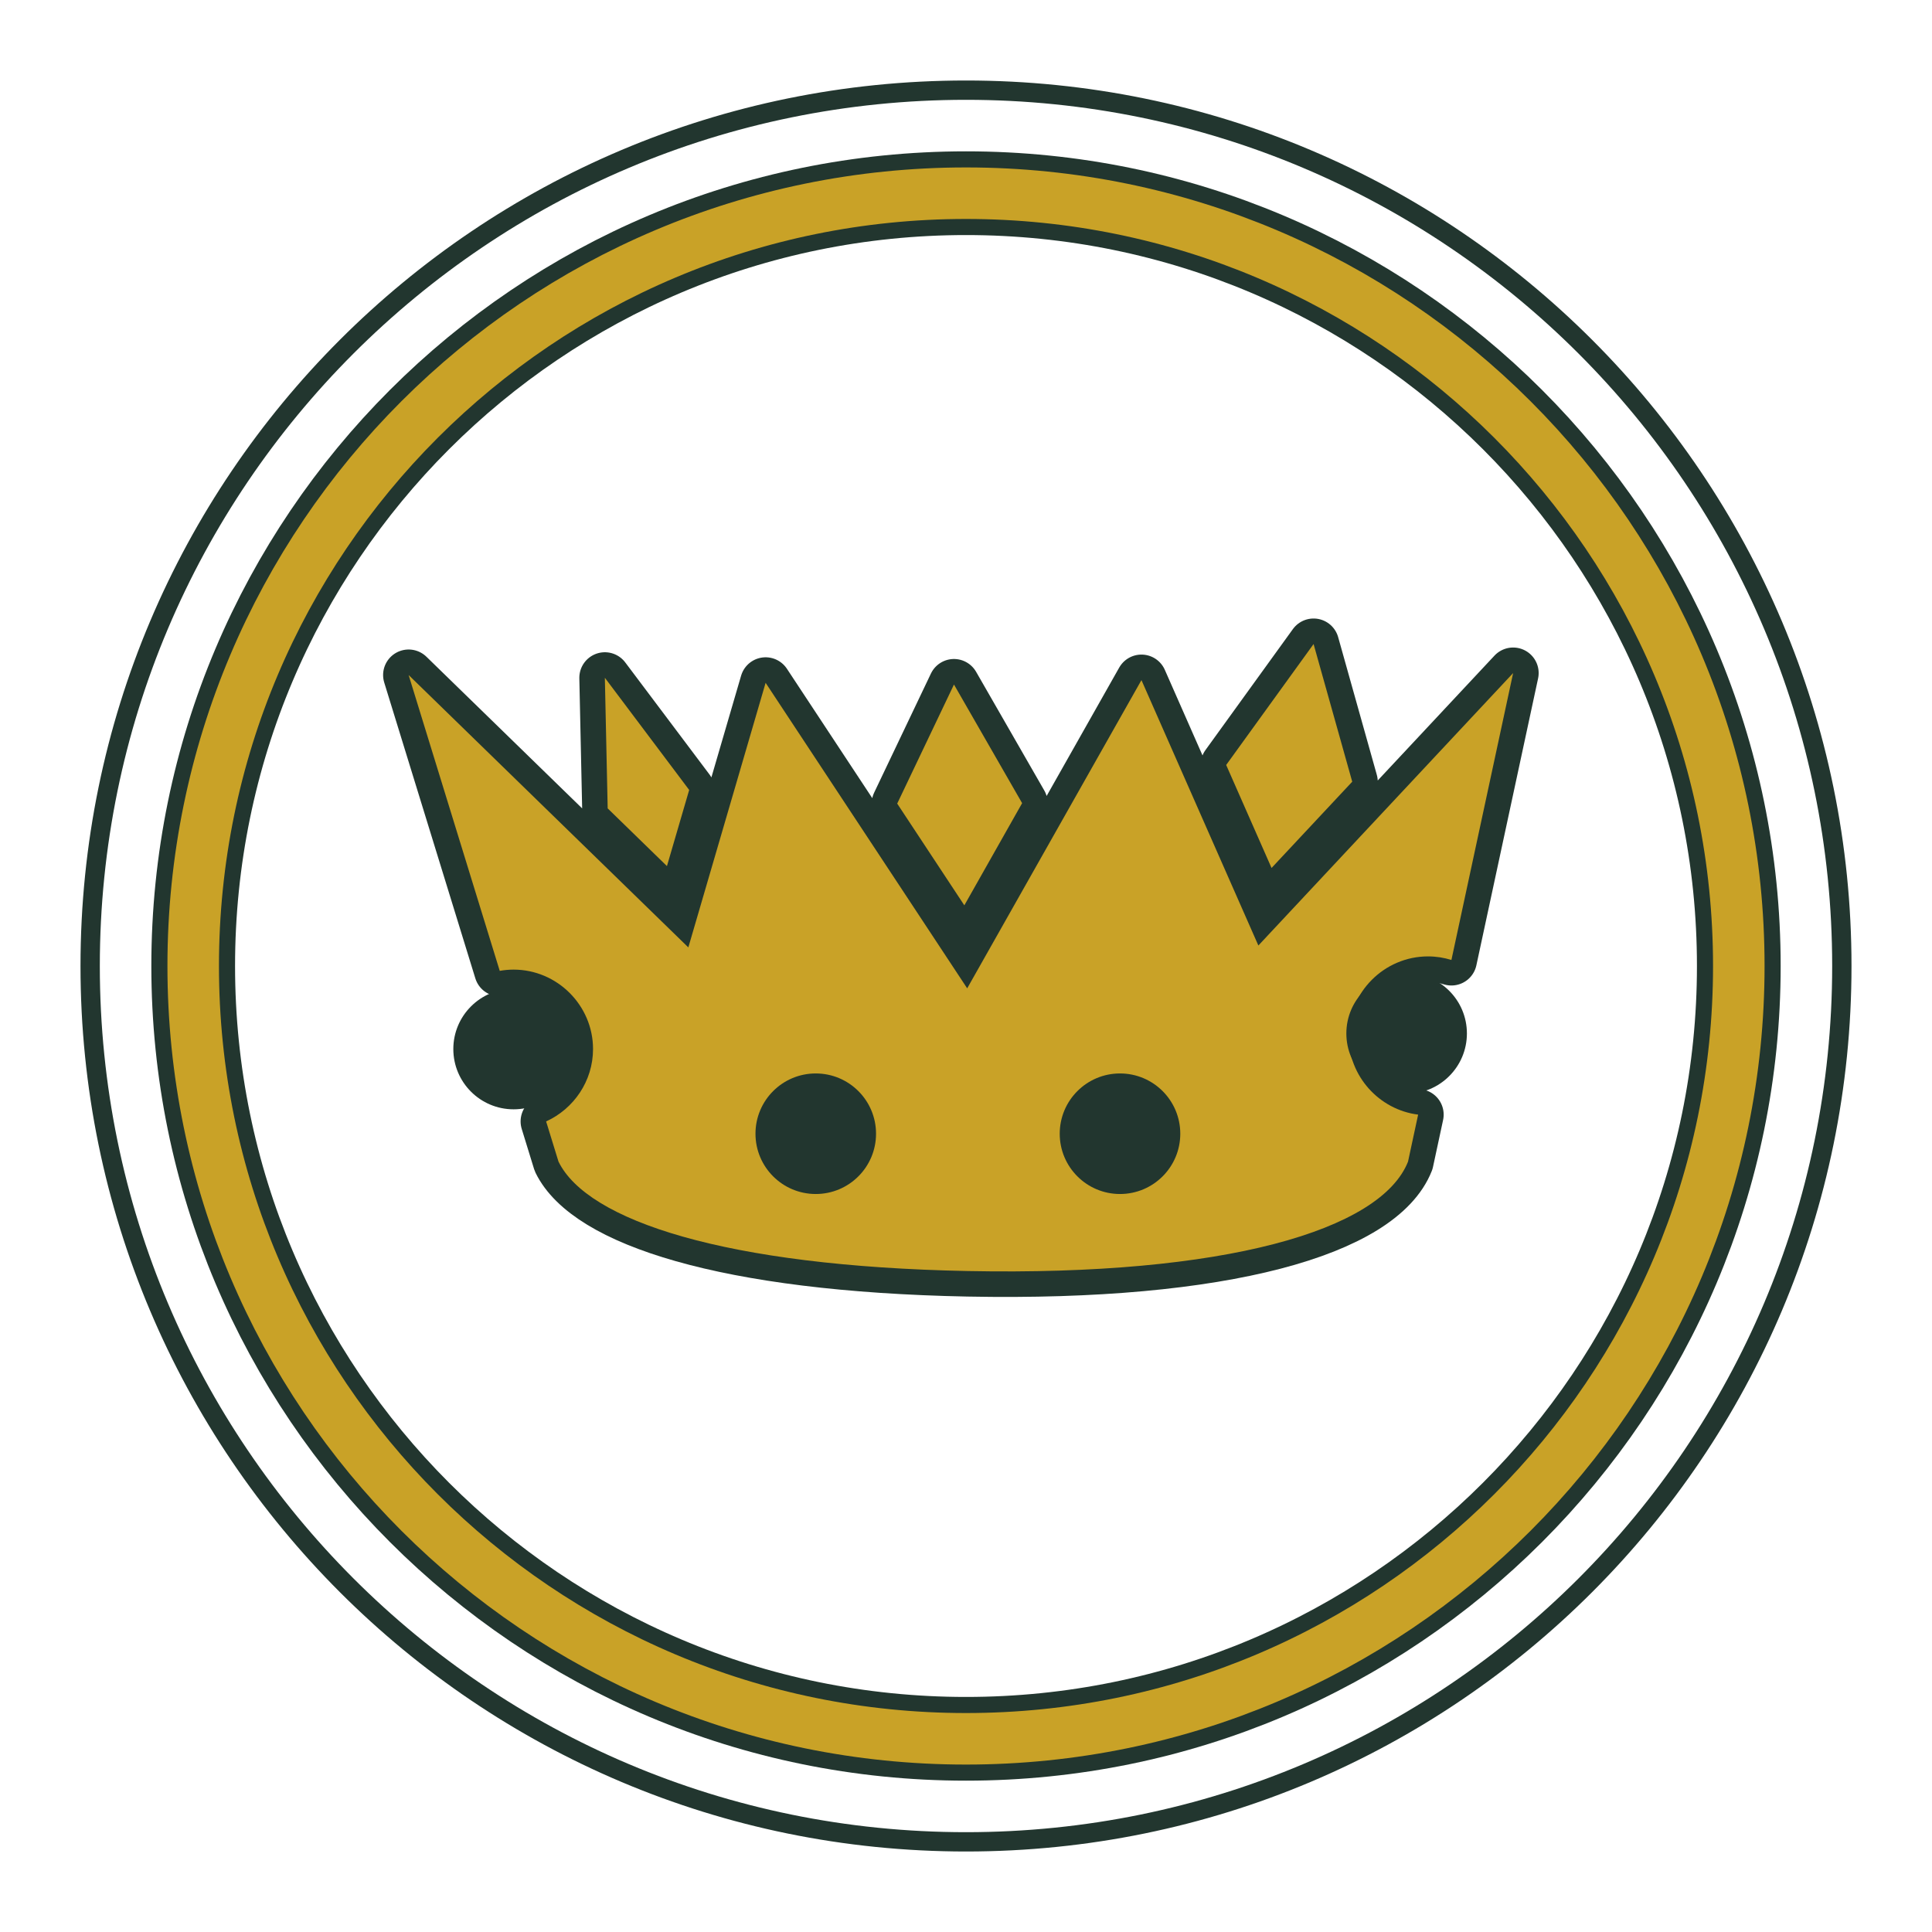
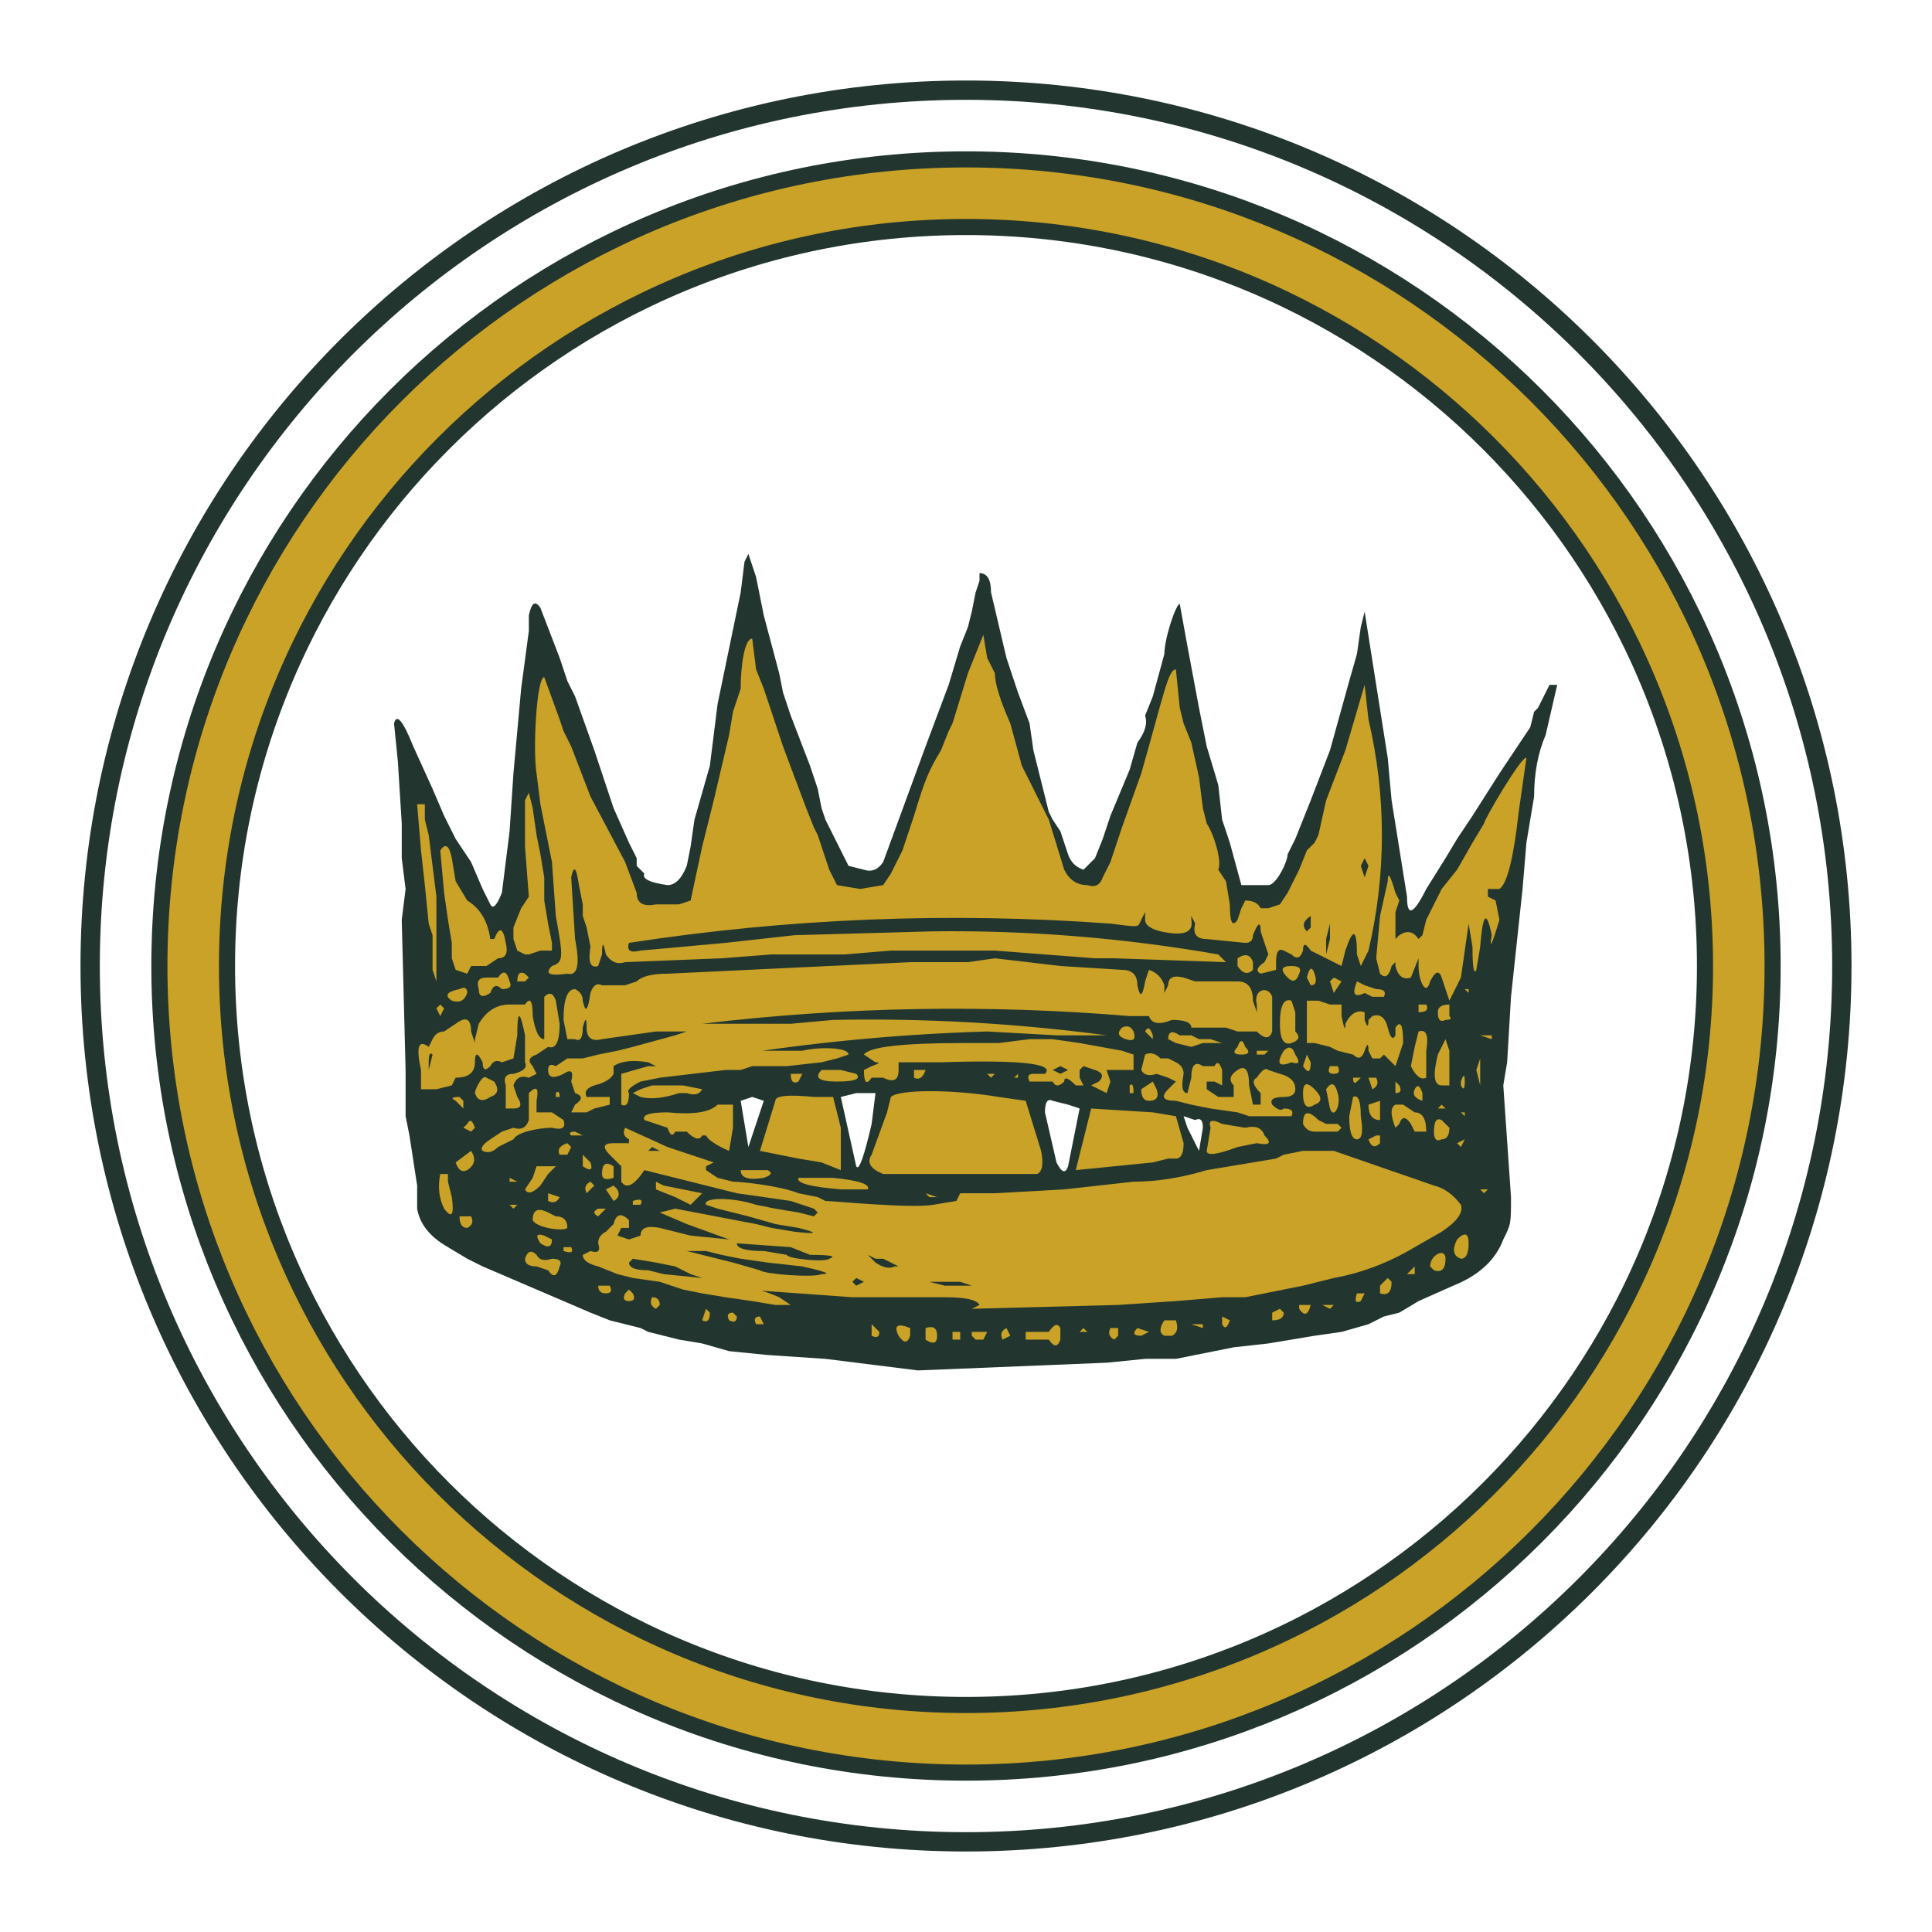
<svg xmlns="http://www.w3.org/2000/svg" width="300" height="300" viewBox="0 0 300 300">
  <circle cx="150" cy="150" r="136" fill="none" stroke="#22362f" stroke-width="3" />
  <circle cx="150" cy="150" r="120" fill="none" stroke="#22362f" stroke-width="13" />
  <circle cx="150" cy="150" r="120" fill="none" stroke="#c9a227" stroke-width="8" />
-   <g transform="translate(57 57) scale(0.36)">
-     <line x1="129.34" y1="215.24" x2="138.57" y2="250.31" stroke="#22362f" stroke-width="22.02" stroke-linecap="round" />
-     <line x1="257.62" y1="232.17" x2="258.85" y2="267.97" stroke="#22362f" stroke-width="22.02" stroke-linecap="round" />
-     <line x1="390.13" y1="216.05" x2="384.44" y2="249.5" stroke="#22362f" stroke-width="22.02" stroke-linecap="round" />
-     <path d="m408.256 119.46-37.7 52.165 19.57 44.426 34.8-37.214-16.67-59.375zm86.074 12.513L384.44 249.498 334.01 135.02l-75.162 132.947-86.948-131.78-33.334 114.122L17.922 132.83l39.3 127.6c1.945-.348 3.94-.54 5.98-.54 18.812 0 34.26 15.452 34.26 34.262 0 13.823-8.346 25.822-20.235 31.22l5.337 17.33c12.425 25.466 71.863 45.152 176.582 47.206 110.805 2.174 178.12-17.54 189.854-47.207h-.002l4.357-20.26c-16.836-2.114-30.02-16.612-30.02-33.986 0-18.81 15.45-34.262 34.263-34.262 3.513 0 6.91.54 10.11 1.54l26.622-123.762zm-391.77 2.04 1.22 56.337 25.56 24.89 9.592-32.842-36.37-48.386zm150.585 2.91-24.483 51.36 28.955 43.885 24.922-44.08-29.395-51.166z" fill="#c9a227" stroke="#22362f" stroke-width="22.02" stroke-linejoin="round" paint-order="stroke" />
-     <circle cx="63.2" cy="294.15" r="26" fill="#22362f" />
-     <circle cx="193.53" cy="330.68" r="26" fill="#22362f" />
-     <circle cx="324.76" cy="330.68" r="26" fill="#22362f" />
-     <circle cx="448.39" cy="287.43" r="26" fill="#22362f" />
-   </g>
+   <svg x="57" y="57" width="186" height="186" viewBox="54 72 311 218" fill="#22362f">
+     <defs>
+       <clipPath id="a">
+         <path d="M54 72h311v218H54Z" />
+       </clipPath>
+     </defs>
+     <g fill="none" stroke="none" stroke-dasharray="none" clip-path="url(#a)">
+       <path fill="#22362f" d="m152 76-1 8-6 29-1 8-1 8-2 7-2 7-1 7-1 5q-2 5-5 5-7-1-6-3l-2-2v-2l-2-4-4-9-3-9-2-6-5-14-2-4-2-6-5-13q-2-3-3 2v4l-2 15-2 22-1 15-2 16q-2 5-3 3l-2-4-3-7-4-6-3-6-3-7-5-11q-4-10-5-6l1 10 1 16v9l1 8-1 8 1 39v12l1 5 2 13v6q1 6 8 10l5 3 4 2 28 12 5 2 4 1 4 1 2 1 4 1 4 1 6 1 7 2 10 1 15 1 24 3 49-2 10-1h8l15-3 9-1 6-1 6-1 7-1 7-2 4-2 4-1 5-3 9-4q10-4 13-12c2-4 2-4 2-11l-2-29 1-6 1-17 3-28 1-12 2-12q0-9 3-16l3-13h-2l-3 6-1 1-1 4-4 6-4 6-7 11-4 6-3 5-5 8q-5 10-5 2l-4-25-1-11-6-38-1 4-1 7-2 7-5 18-5 13-4 10-2 4c0 2-3 8-5 8h-7l-3-11-2-6-1-9-3-10-2-10-3-16-2-11c-1 0-4 9-4 13l-3 11-2 5q1 3-2 7l-2 7-5 12-2 6-2 5-3 3q-3-1-4-4l-1-3-1-3-2-3-1-2-4-16-1-7-3-8-3-9-4-17q0-5-3-5v2l-1 3-1 5-1 4-2 5-3 10-6 16-11 30q-2 3-5 2l-4-1-6-12-1-3-1-5-2-6-5-13-2-6-1-5-4-15-2-10-2-6zm34 138-1 8q-3 13-4 11l-4-18 4-1zm50 3 3 1-3 15q-1 3-3-1l-3-13q0-4 2-3zm-79-1-4 12-2-12 3-1zm114 7-1 6-1-2-2-4-1-3 3 1q2-1 2 2" />
+       <path fill="#c9a227" d="m215 101 2 4q0 4 4 13l3 11 7 14 4 13q2 4 6 4 3 1 4-2l2-4 3-9 5-14c6-21 7-27 9-27l1 10 1 4 2 5 2 9 1 8 1 4c2 3 4 10 3 12l2 3 1 6q0 7 2 4l1-3 1-2q3 0 4 2h2l3-1 2-3 3-6 2-5 2-2 1-2 2-9 5-13 5-17 1 9a131 131 0 0 1 0 60l-2 4-1-3q0-10-3-1l-1 4-2-1-2-1-4-2q-2-3-2 0-1 3-3 1l-2-1q-2-1-2 3v2l-4 1q-2-1 1-3l1-2-1-3-1-3q0-4-2 1 0 2-2 2l-10-1q-4 0-3-4l-1-2v1q1 5-8 3-4-1-4-3v-2l-1 2c-1 2 0 2-8 1a553 553 0 0 0-125 5q-1 3 3 2l22-2 18-2 36-1a401 401 0 0 1 74 6l2 2-29-1h-5l-26-2h-27l-12 1h-19l-13 1-25 1q-3 1-5-2-1-5-1 0l-1 3q-3 1-2-5l-1-5-1-3v-3l-1-5q-1-7-2-2l1 16q2 10-2 9-7 1-4-2c3-1 3-2 1-13l-1-14-3-15-1-8c-1-6 0-25 2-25l4 11 1 3 2 4 5 13 9 17 3 8q0 4 5 3h6l3-1 3-14 3-12 4-17 1-6 2-6c0-6 1-13 3-13l1 8 2 5 5 15 3 8 3 8 2 5 1 2 1 3 2 6 2 4 6 1 6-1 2-3 3-6 3-9c3-10 4-12 7-17l2-5 1-2 4-13 4-10zm139 33-1 7q-2 18-5 20h-3v2l2 1 1 5q-3 10-2 4-2-10-3 3l-1 6q-1 2-1-6l-1-6v-1 1l-2 14-3 6-2-6q-1-3-3 1c-1 4-3 0-3-4v-2l-2 5q-3 1-4-3v-1l-1 1q-1 4-3 2l-1-4 1-11 2-9q0-4 2 3l1 2-1 3v7l1-1q3-2 5 1l1-1 1-4 4-8 4-5 4-7 3-5c0-1 10-18 11-17z" />
+       <path fill="#c9a227" d="m97 140 1 7 1 5 1 6v6l1 6 1 5v2h-3l-3 1h-1l-2-1-1-3v-3l2-5 2-3-1-13v-12l1-2zm-28-1v4l1 4 1 8 1 8v22l-1-3v-9l-1-3-1-10-1-9-1-12zm7 14 1 6 3 5q5 3 6 10h1q2-5 3 1 1 4-2 4l-3 2h-4l-1 2-3-1-1-3v-4l-1-6-1-7-1-11q2-3 3 2m208 27v2q-2 2-4-1v-2q3-2 4 1m12 3q-1 3-3 1-3-3 1-3 3 0 2 2m-62-2 16 1q4 0 4 4 1 5 2-1l1-3q3 1 4 4v2l1-2q0-3 4-2l3 1h11q4 0 4 5l1 3v-2c-1-4 3-5 4-2v9q-1 3-4 0h-5l-3-1h-9q0-2-5-2-5 2-6-1h-5a549 549 0 0 0-111 2h23l11-1a465 465 0 0 1 71 4h-13l-18-1a523 523 0 0 0-77 8l5-1v-1l9-1h15c4-1 12-1 12 1l-3 1-4 1-9 1h-9l-3 1h-4l-17 2-5 1q-4 2-3 3 0 4-2 3v-8l7-2h2l-2-1q-6-1-9 1v2q-1 2-5 3-3 1-2 3h6v2l-4 1-2 1h-4l1-2q3-2 0-3l-1-3q1-4-2-2-4 2-4-1 0-2 2-1l3-2h4l4-1 5-1 4-1 11-3 3-1h-8l-7 1-7 1q-4 1-4-3t-1 0q0 4-2 3h-2l-1-5q0-8 3-8 2 1 2 3 1 5 2-2 1-3 3-2h6l3-1q2-2 8-2l63-3h15l7-1zm66 2q1 3-1 3l-1-2q1-4 2-1m7 2-2 3-1-3 1-1zm6 1 3 1q3 0 2 2h-3l-2-1q-4 2-2-3zm27 2-1-1h1zm-17 2-1-1zm-227-6-1 1h-2q0-3 2-2zm205 6 3 1h3v3q1 5 1 2 2-4 5-3v2q1 3 1 0l1-1q3-1 4 3t2 2v-2q2-3 2 4l-2 6-2-2-1-1-1 1h-2l-1-2q0-3-1 0t-3 1l-4-1-2-1-4-1h-2v-11zm28 1q1 2-2 2v-2zm-238-6q1 2-2 2-2-2-3 1-3 2-3-1-1-3 2-3h3q2-3 3 1m204 8v5q2 2-1 3t-3-5q0-7 3-6zm40-1v2q1 1-1 1-2 1-2-2 0-2 3-2zm5 4v-2q0-1 0 0zm-260-8q-1 3-4 2-3-2 2-3 2-1 2 1" />
+       <path fill="#c9a227" d="m103 190 1 6q0 7-3 6l-3 2q-3 1-1 3l1 2-2 1q-3-1-4 2l1 3q2 3-1 3h-2v-6q-1-3 2-3 4-1 3-3v-7q-2-10-2 0l-1 6-3 1q-2-1-3 1-2 2-2-1-2-4-2 0t-5 4l-1 2-4 1h-4v-5q-2-9 2-6l1-2q1-2 3-2l3-2q4-3 4 2l1 3v-1l1-4q3-5 8-5h4q2-3 2 3 1 6 3 6v-11q2-2 3 1m243 9v1l-3-1zm-17 4v7q-2 1-4-3l1-5 1-4q3-1 2 5m-76-5q1 3-2 2t-1-3q2-1 3 1m-179-6-1 2-1-2 1-1zm184 7v1l-2-2q1-2 2 1m77 4v9h-2q-3 0-1-8l2-4zm-67-4 2 1h3l3 1h-5l-3 1-4-1-2-1q0-3 3-1zm14 3q2 2-1 2t-1-2q1-3 2 0m-43-1 11 2 3 1v4h-7l1 3-1 3-2-1-2-1 2-1q2-2-1-3l-3-1-1 1v2l1 2h-2q-3-3-3-1-2 2-3 0h-6q-1-2 1-2h3q4-4-27-3h-11v2q0 4-4 2h-3q-2 3-2-2l2-1q3-1 1-1l-3-2q2-3 26-3h9l8-1h6zm49 2-1 1h-2v-1zm7 1q2 3-1 2-5 2-2-3 2-2 3 1m48 8-1-4 1-3zm-44-6q0 4-2 1l1-3z" />
+       <path fill="#c9a227" d="M260 205h2l2 1q2 1 2 3-1 5 1 5l1-4q0-5 3-3h3q1-2 2 1v4l-2-1h-2v2l3 2h4v-3q-2-2 1-4t3 4l1 5h2v-3q-3-3-1-4 2-3 3-2l3 1q4 1 4 4 0 2-3 2-4 0-3 2 2 2 3 1 3 0 2 2h-11l-3-1-7-1-5-1-4-1q-5 0-2-3l2-2-2-1-3-1q-3 1-4-1l1-4q2-1 4 1m46 2q1 2-1 2t-1-2zm33 4q0 3-1 1v-1q1-3 1 0m-27-1-1 1q-1 1-1-1zm4 0q1 2-1 3l-1-3zm6 2q1 2-1 2v-3zm-123-4q-1 3-3 2v-2zm-18 1q2 2-5 2t-4-3h5zm29 0-1-1zm7 0-1 1-1-1zm6 1h-1l1-1zm77 3q3 3 0 4-3 2-3-3 0-4 3-1m6 1c1 3-1 7-2 4l-1-5q2-3 3 1m22 0v2q-3-1-2-3t2 1m-161-5-1 2q-2 1-2-2z" />
+       <path fill="#c9a227" d="M259 213q1 3-2 3-2 0-2-3l3-2zm-7 1v2zv-2q1-1 1 2m59 6q1 6-1 6t-2-6l1-5q2-1 2 5m-158-9-1-1zm163 5v5q-3 0-3-4zm6 1 3 2q3 0 3 5h-3l-1-2q-2-3-3 0l-1 1q-2-5 0-6zm11 1h-2l1-1zm-247-7q2 3-1 4-3 2-4-1c0-1 2-5 3-4zm54 2q-1 2-4 1h-2q-6 2-10 1l-2-1 2-1 3-1h8zm77 2 7 1 4 13q1 5-1 6h-40q-5-2-3-5l4-11 1-4c2-2 16-2 28 0m121 5-1-1h1zm-162 3v11l-5-2-6-1-10-2 4-13q0-2 10-1h5zm81-4 6 1 2 7q0 4-2 4h-2l-4 1-20 2 4-16zm43 2 2 1h3l1 1-1 1h-6q-2 0-3-2 0-5 4-1m-203-5v3h4l3 2q1 3-3 2c-3 0-9 1-10 3l-2 1-2 1q-2 2-4 1-1-1 2-3l3-2 3-1q3 1 4-2v-7q3-3 2 2m6-1h-1v-1q1-1 1 1m231 8q0 3-2 3-2 1-2-2 0-4 2-3zm-186 0-1 6s-5-2-6-4h-1q-1 2-4-1h-3q-1 2-2-1l-3-1-3-1q-1-2 6-2 10 1 13-2h4zm133 0q4-1 5 2 3 3-2 2l-5 1q-8 3-8 1l1-6q-1-3 3-1zm-203-7v2l-2-2q-2-1 1-1zm238 9v2q-2 2-3-1l2-1zm22 1-1 2-1-1zm-17 2q1-1 0 0" />
+       <path fill="#c9a227" d="m305 229 26 9q4 1 7 5 1 3-5 7l-7 4q-10 6-21 8l-8 2-15 3h-6l-12 1-15 1-38 1 2-1q-1-2-9-2h-24l-28-2q2-1 9 2l3 2h-4l-6-1-7-1-6-1-5-1-6-2-7-1-4-1-5-2q-4-1-4-3l2-1q3 1 2-2 0-2 2-3l2-2q1-4 4-1v2h-2l-1 2 3 1 3-1q0-3 5-2l4 1 4 1 10 1-11-4-7-3 4-1 21 4 4 1 6 1q9 1 1-1l-6-1-7-2-4-1-4-1-3-1c-1-2 7-2 13 0l5 1 6 1 4 1 1-1-1-1-6-2-7-1-7-1-20-5-4-1q-4 6-6 3v-4l-1-1-2-2q-3-3 1-3h4v-1q-2-1-1-3l11 5 3 1 6 2 3 1-2 1v1l3 2 4 1c2 0 12 1 17 3l5 1 2 1c2 0 22 2 28 1l6-1 1-2h9l18-1 9-1 9-1q9 0 19-3l18-3 2-1 5-1zm-223-6-1 1-2-1 1-1q1-2 2 1m28 2h-3q-1-1 1-1zm-3 3-1 2h-2q-1-2 2-3zm-26 1q2 3-1 5-2 1-3-2z" />
+       <path fill="#c9a227" d="M112 232q1 3-2 1v-3zm233 7-1 1-1-1zm-242-6-2 2-2 3q-3 3-4 1l2-3 1-3zm15 0v3q-3 1-3-1 0-4 3-2m40 1q2 1-1 2-6 1-6-2zm17 2q10 1 9 3h-7q-12-1-11-3zm-100-1v2l1 4q1 7-2 3-2-4-1-9zm18 2h-2v-1zm14 0h-1zm29 2 5 1-3 3-4-2-5-2v-2l2 1zm66 2h-2l-1-1zm-89-3-2 2q-1-2 1-3zm81 2h-1q-1 0 0 0zm-75-1q1 2-1 3l-2-3 2-1zm-15 2q-1 2-3 1v-2zm21 2h-2v-1q3-1 2 1m215 10q0 4-2 4-3-1-1-5 3-3 3 1M93 243l-1 1-1-1zm23 1-2 2q-2-1 0-2zm-15 1 2 1q3 0 3 3c-1 1-8 0-9-2q0-4 4-2m-20 1q1 2-1 3-2 0-2-3zm253 11q0 4-3 3l-1-1c0-3 4-5 4-2m-239-7v-1zm16 0h-2zm-9 2q0 3-3 1-2-3 1-2zm224 9h-2l2-2zm-219-7q1 2-2 1v-1zm213 9q0 4-3 3v-2l2-2zm-222-7q1 2 4 1 3 0 2 2-1 4-3 1l-3-1q-3 0-3-2 1-3 3-1m215 10-1 2q-2 1-1-2zm-204-4-1-1zm190 7q-1 4-3 1v-1zm6 0-1 1-2-1zm-188-5q1 2-1 2t-2-2zm175 7q0 2-3 2v-2l2-1zm-169-5q1 2-1 2t-1-2l1-1zm7 3-1 1q-2-1-1-3 2 0 2 2m148 4q-1 3-2 1v-2zm6 0q-1 0 0 0m-111-4h-2zm91 4q1 3-1 4h-2q-2-1 0-4zm7 1v1l-3-1zm-128-3q0 3-2 2l1-3zm7 1q0 2-2 1-1-2 1-2zm99 3v2l-1 1q-2-1-1-3zm8 1-2 1q-3 0-1-2zm-23-1v3q-1 3-3 0h-6v-2h6q2-3 3-1m-77-1h-2q-1-2 1-2zm84 2h-2l1-1zm-54 0q0 2-2 1v-3zm8-1v2q-1 3-3 0-2-4 3-2m7 2q0 3-3 1v-3q3-1 3 2m13-1-1 2h-2l-1-1v-1zm6 1-2 1q-1-2 1-3zm-13-1v2h-2v-2zm-30 0" />
+       <path fill="#22362f" d="m312 155 1 3 1-3-1-2zm-12 4v1zm-1 9q-3 2-1 4l1-1zm4 6v4l1-4v-4zm-223-1v2-3zm-10 33v2l1-4q-1-1-1 2m162 2 2 1 2-1-2-1zm-105 21h3l-2-1zm49 17h12zm21 1 1-1zm-23 5 18 1h5-5zm-24 1q0 2 7 2l6 1c0 1 10 2 11 1q3-1-5-1l-5-2zm-13 2 12 3 7 2c1 1 14 2 16 1q4 0-5-2l-9-1-7-1-5-1-4-1zm49 3q3 2 5 1h1l-2-1-2-1h-2l-2-1zm10 1h1q1 0 0 0zm-74-1q0 2 5 2l4 1 10 1-3-1-4-2-5-1-6-1zm81 5h-3l4 1h7l-3-1zm-23 0 1 1 2-1-2-1zm9 0q-1 0 0 0m6 0h1zq-1 0 0 0" />
+     </g>
+   </svg>
</svg>
